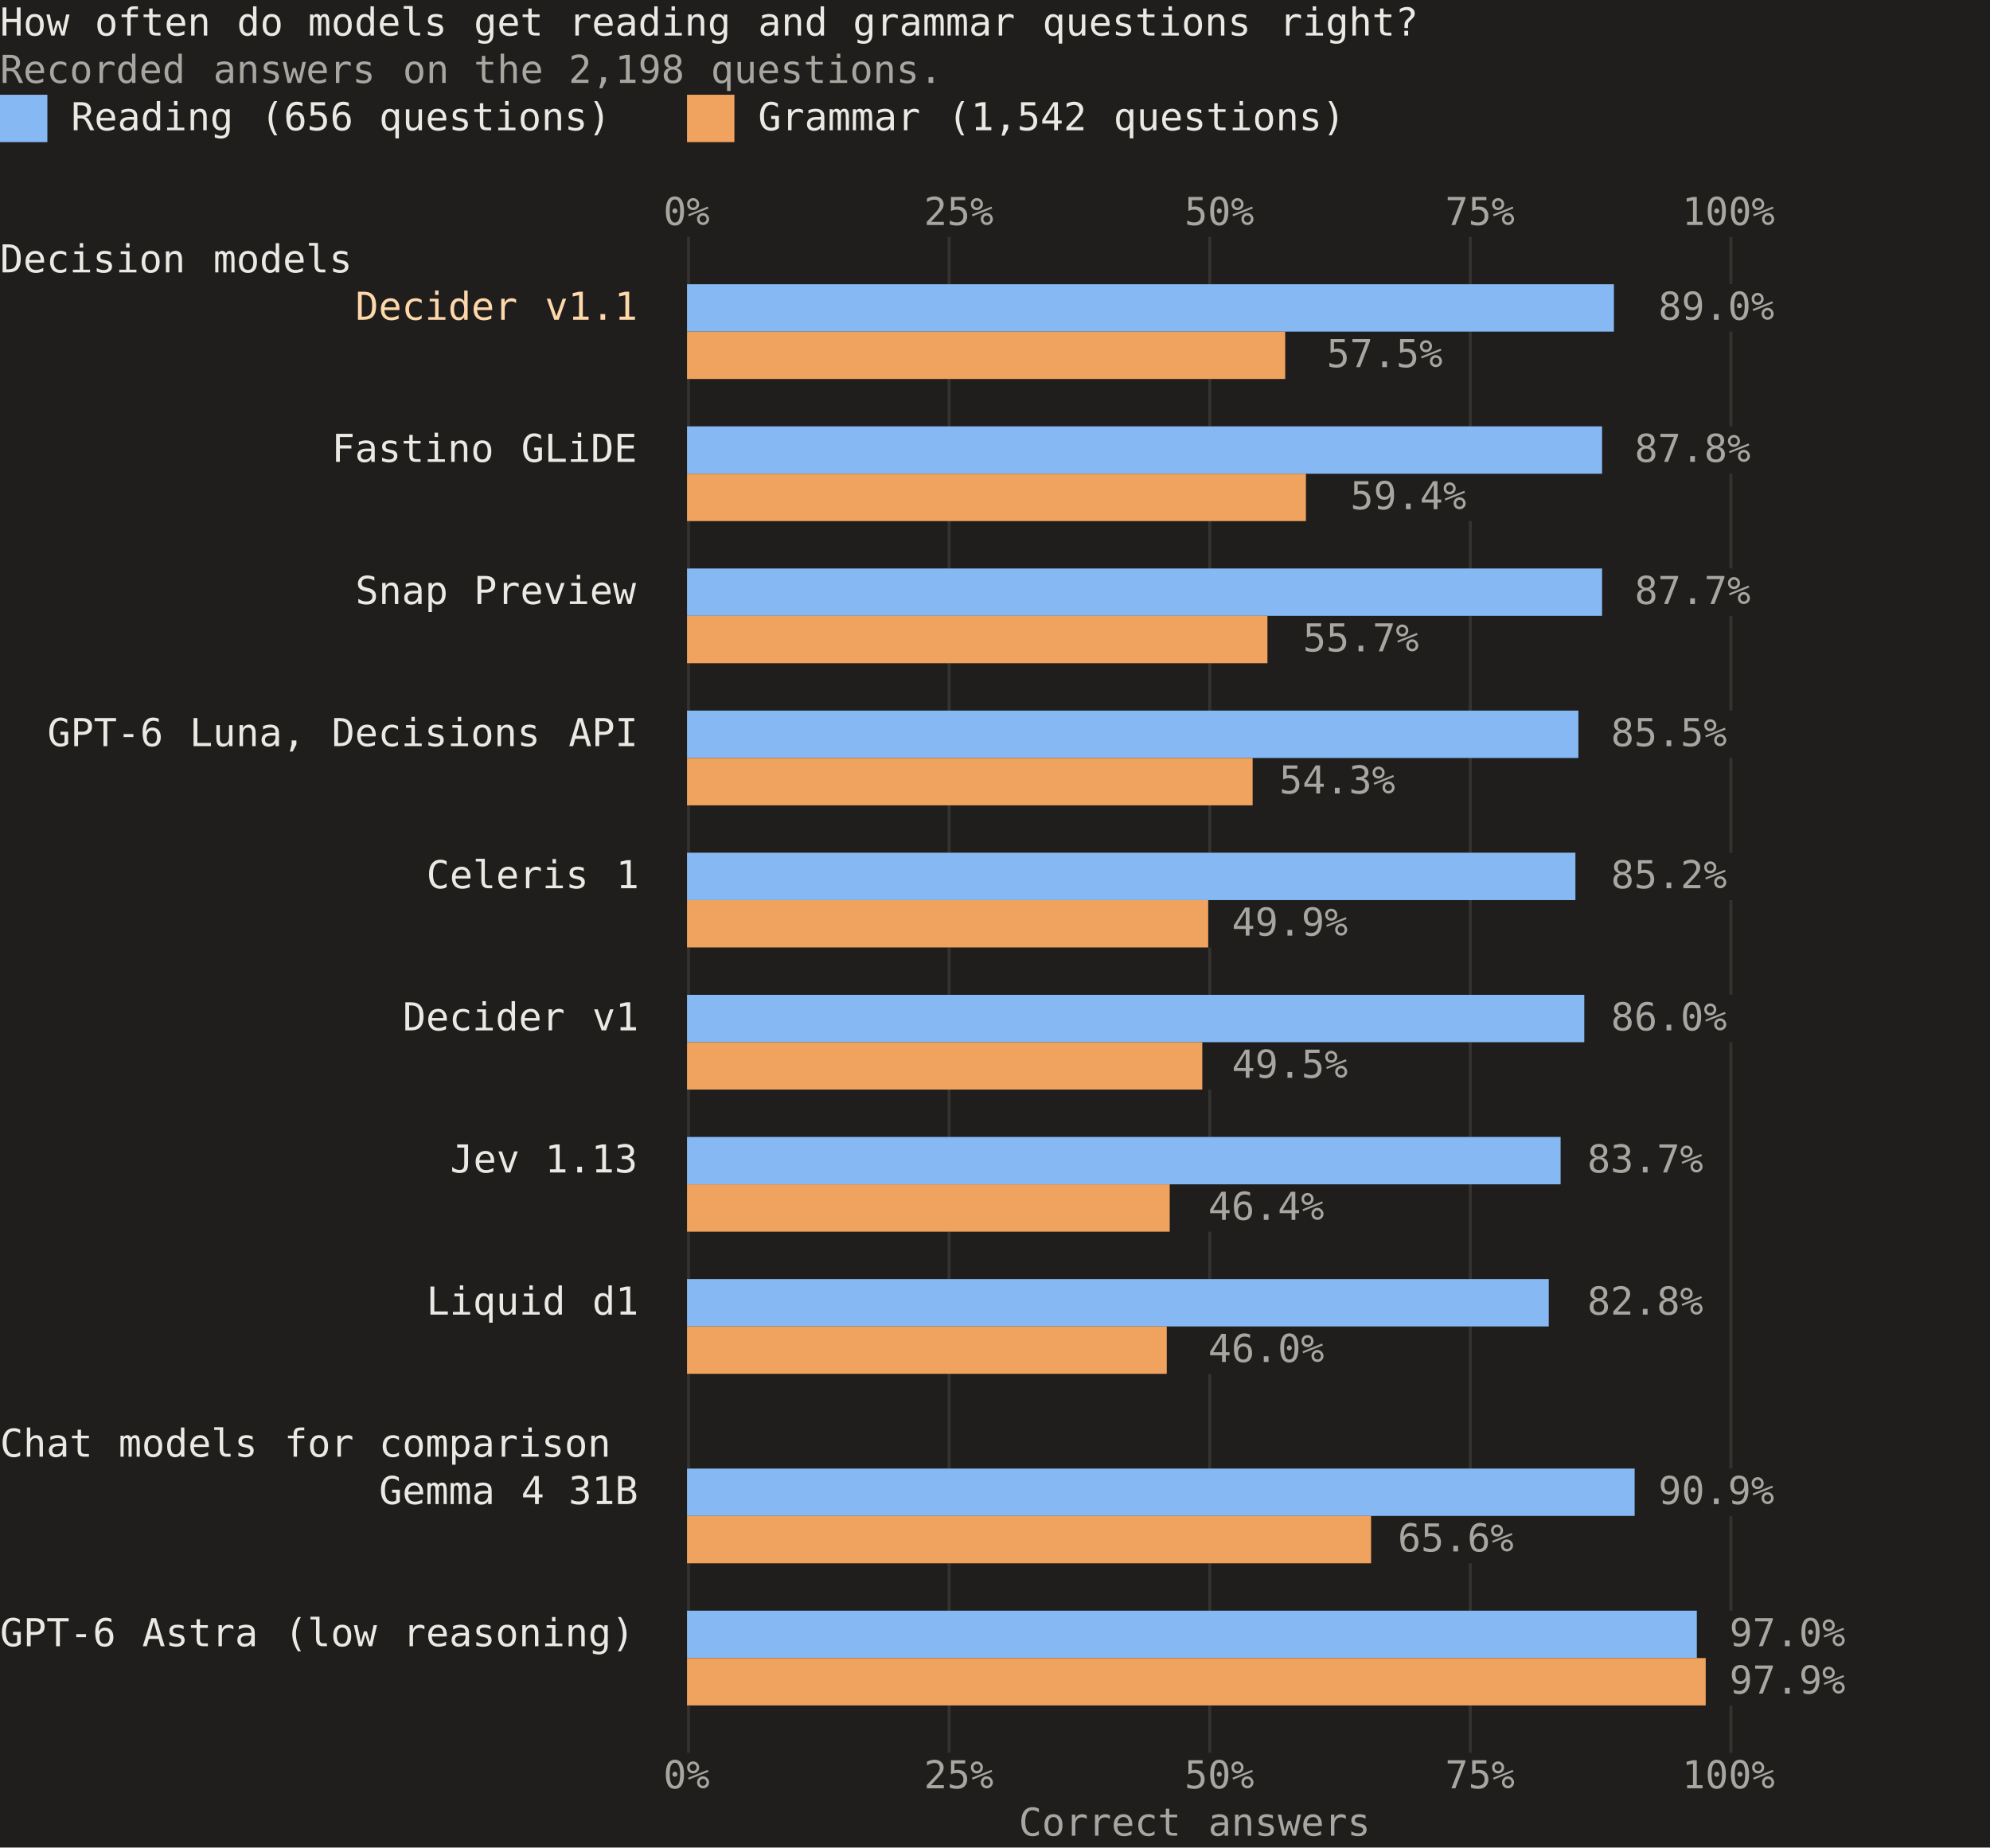
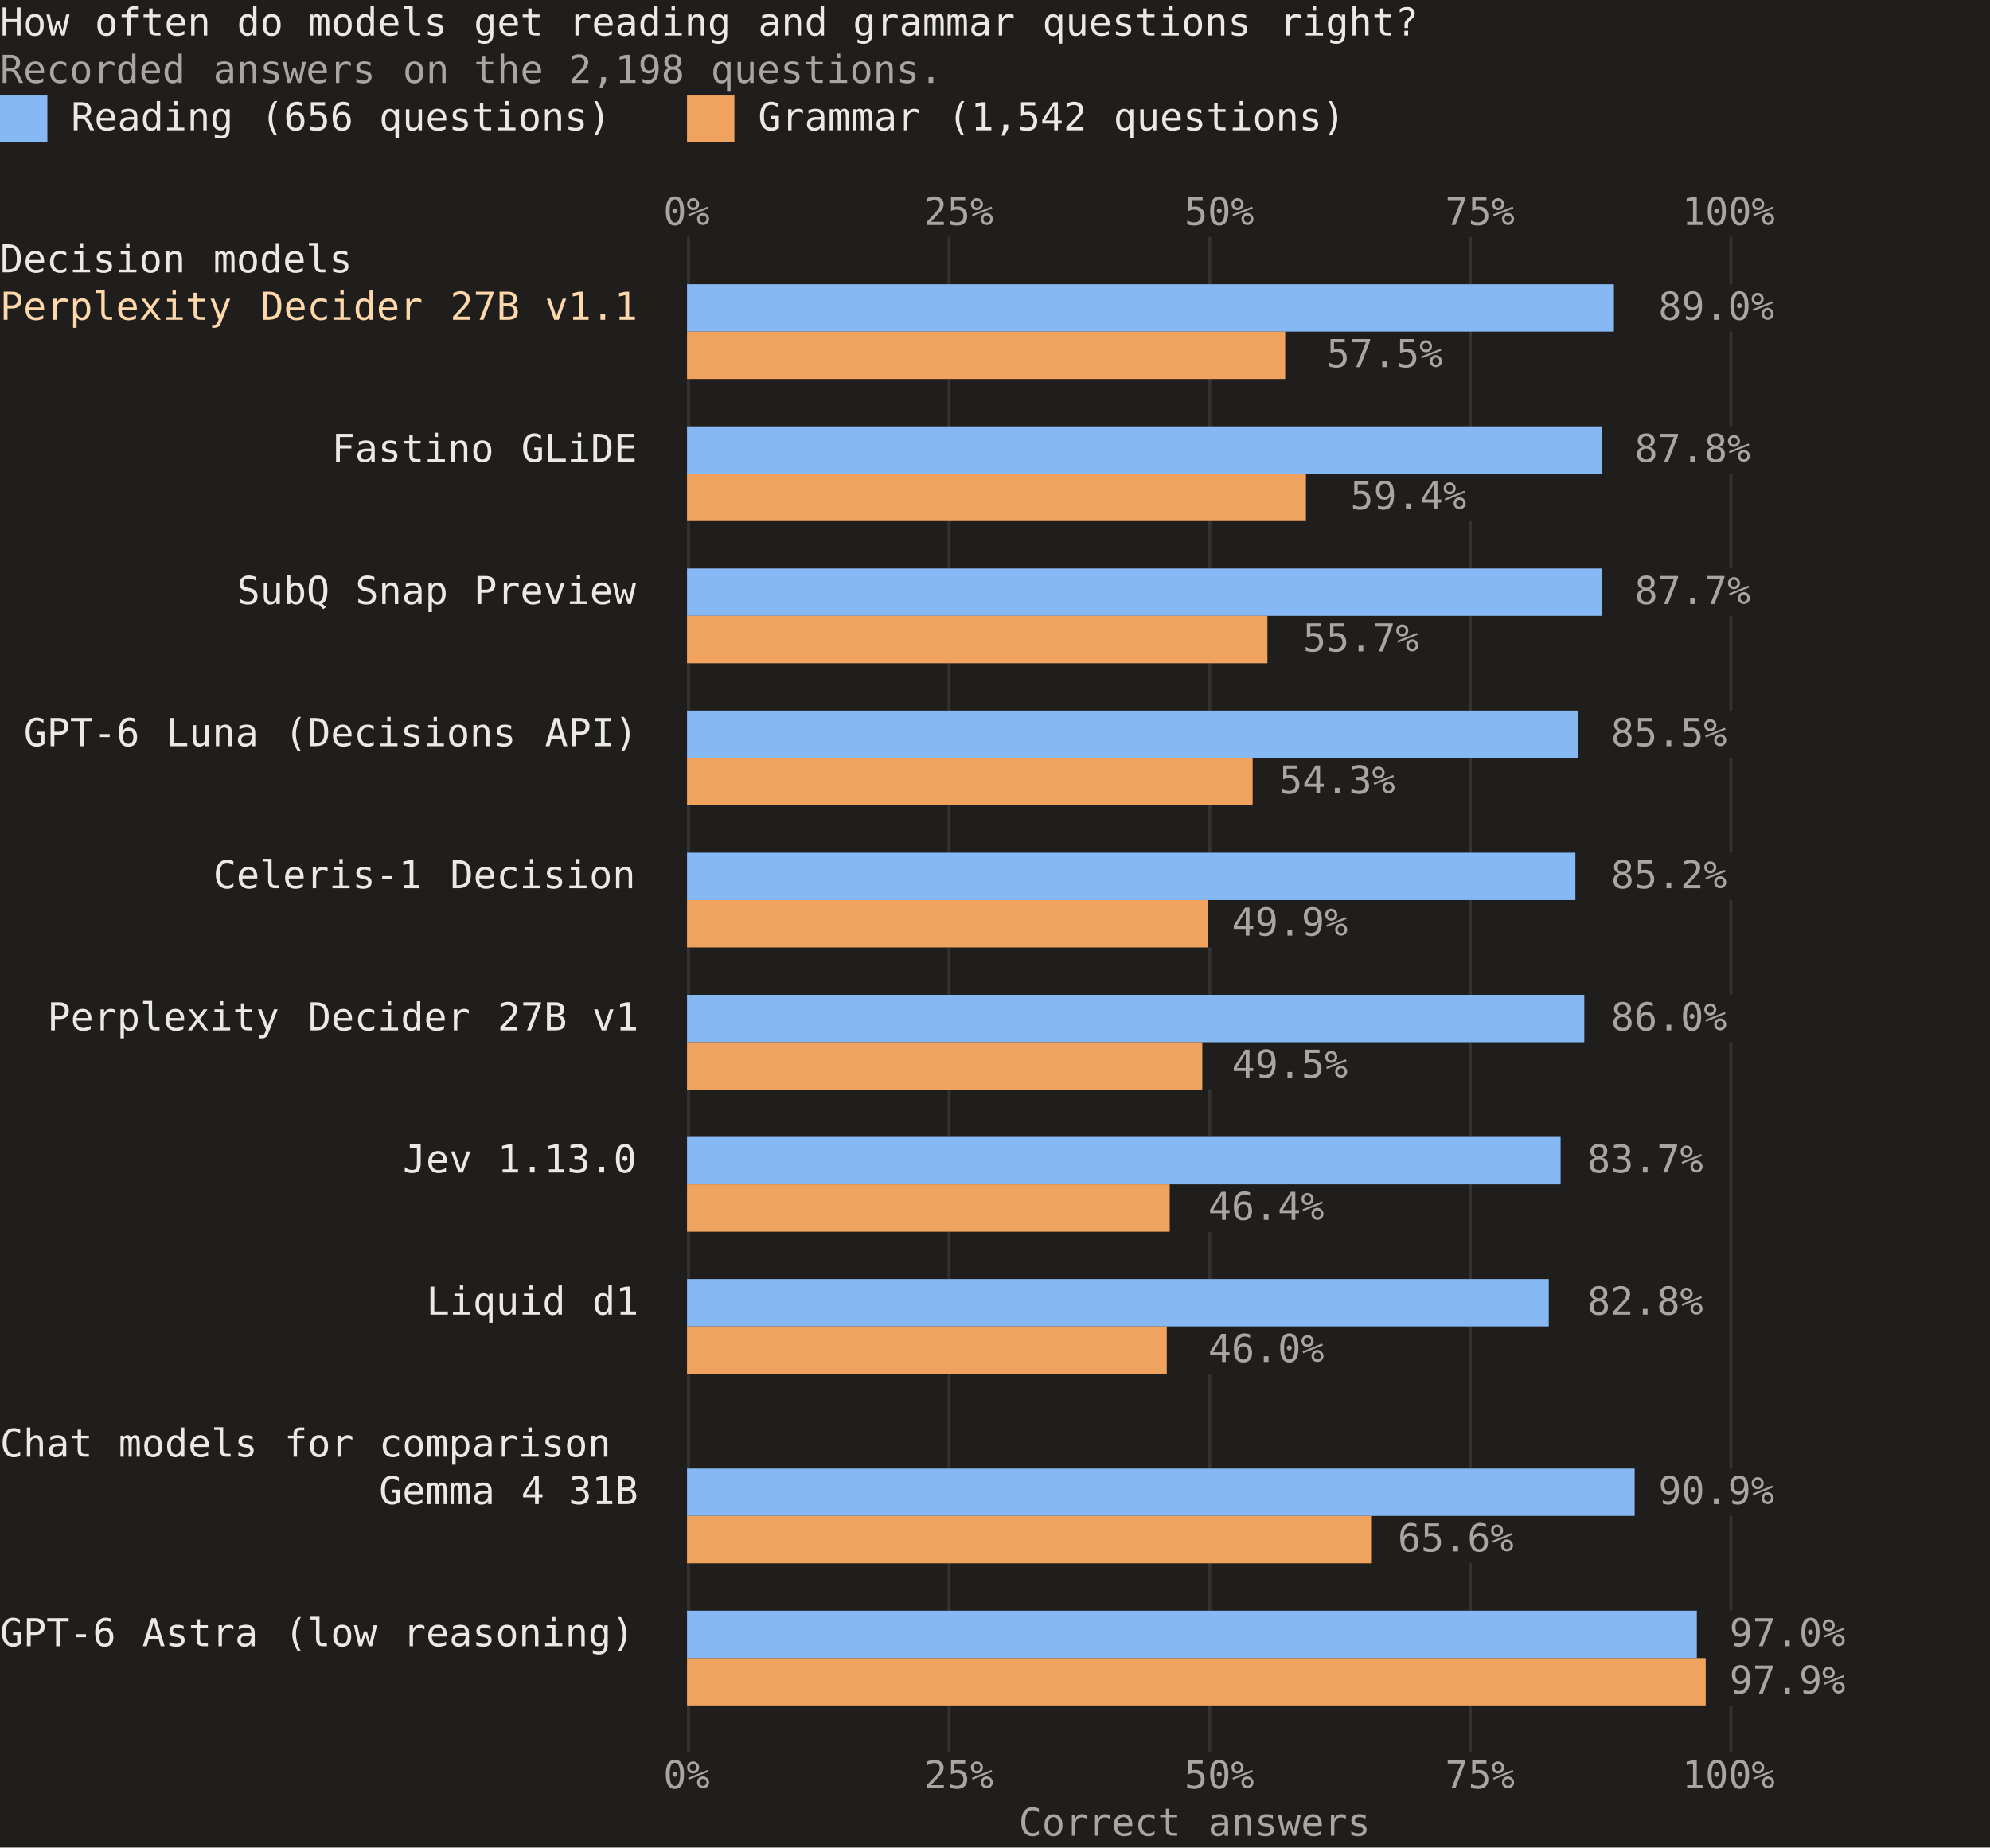
<svg xmlns="http://www.w3.org/2000/svg" viewBox="0 0 672 624" width="672" height="624" role="img">
  <style>text{font:13px ui-monospace,SFMono-Regular,Menlo,Consolas,"DejaVu Sans Mono",monospace;white-space:pre}</style>
  <rect width="672" height="624" fill="#1f1e1c" />
  <path fill="#34332f" d="M232 80h1v16h-1zM320 80h1v16h-1zM408 80h1v16h-1zM496 80h1v16h-1zM584 80h1v16h-1zM496 112h1v16h-1zM584 112h1v16h-1zM232 128h1v16h-1zM320 128h1v16h-1zM408 128h1v16h-1zM496 128h1v16h-1zM584 128h1v16h-1zM584 160h1v16h-1zM232 176h1v16h-1zM320 176h1v16h-1zM408 176h1v16h-1zM496 176h1v16h-1zM584 176h1v16h-1zM496 208h1v16h-1zM584 208h1v16h-1zM232 224h1v16h-1zM320 224h1v16h-1zM408 224h1v16h-1zM496 224h1v16h-1zM584 224h1v16h-1zM496 256h1v16h-1zM584 256h1v16h-1zM232 272h1v16h-1zM320 272h1v16h-1zM408 272h1v16h-1zM496 272h1v16h-1zM584 272h1v16h-1zM496 304h1v16h-1zM584 304h1v16h-1zM232 320h1v16h-1zM320 320h1v16h-1zM408 320h1v16h-1zM496 320h1v16h-1zM584 320h1v16h-1zM496 352h1v16h-1zM584 352h1v16h-1zM232 368h1v16h-1zM320 368h1v16h-1zM408 368h1v16h-1zM496 368h1v16h-1zM584 368h1v16h-1zM584 384h1v16h-1zM496 400h1v16h-1zM584 400h1v16h-1zM232 416h1v16h-1zM320 416h1v16h-1zM408 416h1v16h-1zM496 416h1v16h-1zM584 416h1v16h-1zM584 432h1v16h-1zM496 448h1v16h-1zM584 448h1v16h-1zM232 464h1v16h-1zM320 464h1v16h-1zM408 464h1v16h-1zM496 464h1v16h-1zM584 464h1v16h-1zM232 480h1v16h-1zM320 480h1v16h-1zM408 480h1v16h-1zM496 480h1v16h-1zM584 480h1v16h-1zM584 512h1v16h-1zM232 528h1v16h-1zM320 528h1v16h-1zM408 528h1v16h-1zM496 528h1v16h-1zM584 528h1v16h-1zM232 576h1v16h-1zM320 576h1v16h-1zM408 576h1v16h-1zM496 576h1v16h-1zM584 576h1v16h-1z" />
  <path fill="#86b9f3" d="M0 32h8v16h-8zM8 32h8v16h-8zM232 96h8v16h-8zM240 96h8v16h-8zM248 96h8v16h-8zM256 96h8v16h-8zM264 96h8v16h-8zM272 96h8v16h-8zM280 96h8v16h-8zM288 96h8v16h-8zM296 96h8v16h-8zM304 96h8v16h-8zM312 96h8v16h-8zM320 96h8v16h-8zM328 96h8v16h-8zM336 96h8v16h-8zM344 96h8v16h-8zM352 96h8v16h-8zM360 96h8v16h-8zM368 96h8v16h-8zM376 96h8v16h-8zM384 96h8v16h-8zM392 96h8v16h-8zM400 96h8v16h-8zM408 96h8v16h-8zM416 96h8v16h-8zM424 96h8v16h-8zM432 96h8v16h-8zM440 96h8v16h-8zM448 96h8v16h-8zM456 96h8v16h-8zM464 96h8v16h-8zM472 96h8v16h-8zM480 96h8v16h-8zM488 96h8v16h-8zM496 96h8v16h-8zM504 96h8v16h-8zM512 96h8v16h-8zM520 96h8v16h-8zM528 96h8v16h-8zM536 96h8v16h-8zM544 96h1v16h-1zM232 144h8v16h-8zM240 144h8v16h-8zM248 144h8v16h-8zM256 144h8v16h-8zM264 144h8v16h-8zM272 144h8v16h-8zM280 144h8v16h-8zM288 144h8v16h-8zM296 144h8v16h-8zM304 144h8v16h-8zM312 144h8v16h-8zM320 144h8v16h-8zM328 144h8v16h-8zM336 144h8v16h-8zM344 144h8v16h-8zM352 144h8v16h-8zM360 144h8v16h-8zM368 144h8v16h-8zM376 144h8v16h-8zM384 144h8v16h-8zM392 144h8v16h-8zM400 144h8v16h-8zM408 144h8v16h-8zM416 144h8v16h-8zM424 144h8v16h-8zM432 144h8v16h-8zM440 144h8v16h-8zM448 144h8v16h-8zM456 144h8v16h-8zM464 144h8v16h-8zM472 144h8v16h-8zM480 144h8v16h-8zM488 144h8v16h-8zM496 144h8v16h-8zM504 144h8v16h-8zM512 144h8v16h-8zM520 144h8v16h-8zM528 144h8v16h-8zM536 144h5v16h-5zM232 192h8v16h-8zM240 192h8v16h-8zM248 192h8v16h-8zM256 192h8v16h-8zM264 192h8v16h-8zM272 192h8v16h-8zM280 192h8v16h-8zM288 192h8v16h-8zM296 192h8v16h-8zM304 192h8v16h-8zM312 192h8v16h-8zM320 192h8v16h-8zM328 192h8v16h-8zM336 192h8v16h-8zM344 192h8v16h-8zM352 192h8v16h-8zM360 192h8v16h-8zM368 192h8v16h-8zM376 192h8v16h-8zM384 192h8v16h-8zM392 192h8v16h-8zM400 192h8v16h-8zM408 192h8v16h-8zM416 192h8v16h-8zM424 192h8v16h-8zM432 192h8v16h-8zM440 192h8v16h-8zM448 192h8v16h-8zM456 192h8v16h-8zM464 192h8v16h-8zM472 192h8v16h-8zM480 192h8v16h-8zM488 192h8v16h-8zM496 192h8v16h-8zM504 192h8v16h-8zM512 192h8v16h-8zM520 192h8v16h-8zM528 192h8v16h-8zM536 192h5v16h-5zM232 240h8v16h-8zM240 240h8v16h-8zM248 240h8v16h-8zM256 240h8v16h-8zM264 240h8v16h-8zM272 240h8v16h-8zM280 240h8v16h-8zM288 240h8v16h-8zM296 240h8v16h-8zM304 240h8v16h-8zM312 240h8v16h-8zM320 240h8v16h-8zM328 240h8v16h-8zM336 240h8v16h-8zM344 240h8v16h-8zM352 240h8v16h-8zM360 240h8v16h-8zM368 240h8v16h-8zM376 240h8v16h-8zM384 240h8v16h-8zM392 240h8v16h-8zM400 240h8v16h-8zM408 240h8v16h-8zM416 240h8v16h-8zM424 240h8v16h-8zM432 240h8v16h-8zM440 240h8v16h-8zM448 240h8v16h-8zM456 240h8v16h-8zM464 240h8v16h-8zM472 240h8v16h-8zM480 240h8v16h-8zM488 240h8v16h-8zM496 240h8v16h-8zM504 240h8v16h-8zM512 240h8v16h-8zM520 240h8v16h-8zM528 240h5v16h-5zM232 288h8v16h-8zM240 288h8v16h-8zM248 288h8v16h-8zM256 288h8v16h-8zM264 288h8v16h-8zM272 288h8v16h-8zM280 288h8v16h-8zM288 288h8v16h-8zM296 288h8v16h-8zM304 288h8v16h-8zM312 288h8v16h-8zM320 288h8v16h-8zM328 288h8v16h-8zM336 288h8v16h-8zM344 288h8v16h-8zM352 288h8v16h-8zM360 288h8v16h-8zM368 288h8v16h-8zM376 288h8v16h-8zM384 288h8v16h-8zM392 288h8v16h-8zM400 288h8v16h-8zM408 288h8v16h-8zM416 288h8v16h-8zM424 288h8v16h-8zM432 288h8v16h-8zM440 288h8v16h-8zM448 288h8v16h-8zM456 288h8v16h-8zM464 288h8v16h-8zM472 288h8v16h-8zM480 288h8v16h-8zM488 288h8v16h-8zM496 288h8v16h-8zM504 288h8v16h-8zM512 288h8v16h-8zM520 288h8v16h-8zM528 288h4v16h-4zM232 336h8v16h-8zM240 336h8v16h-8zM248 336h8v16h-8zM256 336h8v16h-8zM264 336h8v16h-8zM272 336h8v16h-8zM280 336h8v16h-8zM288 336h8v16h-8zM296 336h8v16h-8zM304 336h8v16h-8zM312 336h8v16h-8zM320 336h8v16h-8zM328 336h8v16h-8zM336 336h8v16h-8zM344 336h8v16h-8zM352 336h8v16h-8zM360 336h8v16h-8zM368 336h8v16h-8zM376 336h8v16h-8zM384 336h8v16h-8zM392 336h8v16h-8zM400 336h8v16h-8zM408 336h8v16h-8zM416 336h8v16h-8zM424 336h8v16h-8zM432 336h8v16h-8zM440 336h8v16h-8zM448 336h8v16h-8zM456 336h8v16h-8zM464 336h8v16h-8zM472 336h8v16h-8zM480 336h8v16h-8zM488 336h8v16h-8zM496 336h8v16h-8zM504 336h8v16h-8zM512 336h8v16h-8zM520 336h8v16h-8zM528 336h7v16h-7zM232 384h8v16h-8zM240 384h8v16h-8zM248 384h8v16h-8zM256 384h8v16h-8zM264 384h8v16h-8zM272 384h8v16h-8zM280 384h8v16h-8zM288 384h8v16h-8zM296 384h8v16h-8zM304 384h8v16h-8zM312 384h8v16h-8zM320 384h8v16h-8zM328 384h8v16h-8zM336 384h8v16h-8zM344 384h8v16h-8zM352 384h8v16h-8zM360 384h8v16h-8zM368 384h8v16h-8zM376 384h8v16h-8zM384 384h8v16h-8zM392 384h8v16h-8zM400 384h8v16h-8zM408 384h8v16h-8zM416 384h8v16h-8zM424 384h8v16h-8zM432 384h8v16h-8zM440 384h8v16h-8zM448 384h8v16h-8zM456 384h8v16h-8zM464 384h8v16h-8zM472 384h8v16h-8zM480 384h8v16h-8zM488 384h8v16h-8zM496 384h8v16h-8zM504 384h8v16h-8zM512 384h8v16h-8zM520 384h7v16h-7zM232 432h8v16h-8zM240 432h8v16h-8zM248 432h8v16h-8zM256 432h8v16h-8zM264 432h8v16h-8zM272 432h8v16h-8zM280 432h8v16h-8zM288 432h8v16h-8zM296 432h8v16h-8zM304 432h8v16h-8zM312 432h8v16h-8zM320 432h8v16h-8zM328 432h8v16h-8zM336 432h8v16h-8zM344 432h8v16h-8zM352 432h8v16h-8zM360 432h8v16h-8zM368 432h8v16h-8zM376 432h8v16h-8zM384 432h8v16h-8zM392 432h8v16h-8zM400 432h8v16h-8zM408 432h8v16h-8zM416 432h8v16h-8zM424 432h8v16h-8zM432 432h8v16h-8zM440 432h8v16h-8zM448 432h8v16h-8zM456 432h8v16h-8zM464 432h8v16h-8zM472 432h8v16h-8zM480 432h8v16h-8zM488 432h8v16h-8zM496 432h8v16h-8zM504 432h8v16h-8zM512 432h8v16h-8zM520 432h3v16h-3zM232 496h8v16h-8zM240 496h8v16h-8zM248 496h8v16h-8zM256 496h8v16h-8zM264 496h8v16h-8zM272 496h8v16h-8zM280 496h8v16h-8zM288 496h8v16h-8zM296 496h8v16h-8zM304 496h8v16h-8zM312 496h8v16h-8zM320 496h8v16h-8zM328 496h8v16h-8zM336 496h8v16h-8zM344 496h8v16h-8zM352 496h8v16h-8zM360 496h8v16h-8zM368 496h8v16h-8zM376 496h8v16h-8zM384 496h8v16h-8zM392 496h8v16h-8zM400 496h8v16h-8zM408 496h8v16h-8zM416 496h8v16h-8zM424 496h8v16h-8zM432 496h8v16h-8zM440 496h8v16h-8zM448 496h8v16h-8zM456 496h8v16h-8zM464 496h8v16h-8zM472 496h8v16h-8zM480 496h8v16h-8zM488 496h8v16h-8zM496 496h8v16h-8zM504 496h8v16h-8zM512 496h8v16h-8zM520 496h8v16h-8zM528 496h8v16h-8zM536 496h8v16h-8zM544 496h8v16h-8zM232 544h8v16h-8zM240 544h8v16h-8zM248 544h8v16h-8zM256 544h8v16h-8zM264 544h8v16h-8zM272 544h8v16h-8zM280 544h8v16h-8zM288 544h8v16h-8zM296 544h8v16h-8zM304 544h8v16h-8zM312 544h8v16h-8zM320 544h8v16h-8zM328 544h8v16h-8zM336 544h8v16h-8zM344 544h8v16h-8zM352 544h8v16h-8zM360 544h8v16h-8zM368 544h8v16h-8zM376 544h8v16h-8zM384 544h8v16h-8zM392 544h8v16h-8zM400 544h8v16h-8zM408 544h8v16h-8zM416 544h8v16h-8zM424 544h8v16h-8zM432 544h8v16h-8zM440 544h8v16h-8zM448 544h8v16h-8zM456 544h8v16h-8zM464 544h8v16h-8zM472 544h8v16h-8zM480 544h8v16h-8zM488 544h8v16h-8zM496 544h8v16h-8zM504 544h8v16h-8zM512 544h8v16h-8zM520 544h8v16h-8zM528 544h8v16h-8zM536 544h8v16h-8zM544 544h8v16h-8zM552 544h8v16h-8zM560 544h8v16h-8zM568 544h5v16h-5z" />
  <path fill="#f0a35e" d="M232 32h8v16h-8zM240 32h8v16h-8zM232 112h8v16h-8zM240 112h8v16h-8zM248 112h8v16h-8zM256 112h8v16h-8zM264 112h8v16h-8zM272 112h8v16h-8zM280 112h8v16h-8zM288 112h8v16h-8zM296 112h8v16h-8zM304 112h8v16h-8zM312 112h8v16h-8zM320 112h8v16h-8zM328 112h8v16h-8zM336 112h8v16h-8zM344 112h8v16h-8zM352 112h8v16h-8zM360 112h8v16h-8zM368 112h8v16h-8zM376 112h8v16h-8zM384 112h8v16h-8zM392 112h8v16h-8zM400 112h8v16h-8zM408 112h8v16h-8zM416 112h8v16h-8zM424 112h8v16h-8zM432 112h2v16h-2zM232 160h8v16h-8zM240 160h8v16h-8zM248 160h8v16h-8zM256 160h8v16h-8zM264 160h8v16h-8zM272 160h8v16h-8zM280 160h8v16h-8zM288 160h8v16h-8zM296 160h8v16h-8zM304 160h8v16h-8zM312 160h8v16h-8zM320 160h8v16h-8zM328 160h8v16h-8zM336 160h8v16h-8zM344 160h8v16h-8zM352 160h8v16h-8zM360 160h8v16h-8zM368 160h8v16h-8zM376 160h8v16h-8zM384 160h8v16h-8zM392 160h8v16h-8zM400 160h8v16h-8zM408 160h8v16h-8zM416 160h8v16h-8zM424 160h8v16h-8zM432 160h8v16h-8zM440 160h1v16h-1zM232 208h8v16h-8zM240 208h8v16h-8zM248 208h8v16h-8zM256 208h8v16h-8zM264 208h8v16h-8zM272 208h8v16h-8zM280 208h8v16h-8zM288 208h8v16h-8zM296 208h8v16h-8zM304 208h8v16h-8zM312 208h8v16h-8zM320 208h8v16h-8zM328 208h8v16h-8zM336 208h8v16h-8zM344 208h8v16h-8zM352 208h8v16h-8zM360 208h8v16h-8zM368 208h8v16h-8zM376 208h8v16h-8zM384 208h8v16h-8zM392 208h8v16h-8zM400 208h8v16h-8zM408 208h8v16h-8zM416 208h8v16h-8zM424 208h4v16h-4zM232 256h8v16h-8zM240 256h8v16h-8zM248 256h8v16h-8zM256 256h8v16h-8zM264 256h8v16h-8zM272 256h8v16h-8zM280 256h8v16h-8zM288 256h8v16h-8zM296 256h8v16h-8zM304 256h8v16h-8zM312 256h8v16h-8zM320 256h8v16h-8zM328 256h8v16h-8zM336 256h8v16h-8zM344 256h8v16h-8zM352 256h8v16h-8zM360 256h8v16h-8zM368 256h8v16h-8zM376 256h8v16h-8zM384 256h8v16h-8zM392 256h8v16h-8zM400 256h8v16h-8zM408 256h8v16h-8zM416 256h7v16h-7zM232 304h8v16h-8zM240 304h8v16h-8zM248 304h8v16h-8zM256 304h8v16h-8zM264 304h8v16h-8zM272 304h8v16h-8zM280 304h8v16h-8zM288 304h8v16h-8zM296 304h8v16h-8zM304 304h8v16h-8zM312 304h8v16h-8zM320 304h8v16h-8zM328 304h8v16h-8zM336 304h8v16h-8zM344 304h8v16h-8zM352 304h8v16h-8zM360 304h8v16h-8zM368 304h8v16h-8zM376 304h8v16h-8zM384 304h8v16h-8zM392 304h8v16h-8zM400 304h8v16h-8zM232 352h8v16h-8zM240 352h8v16h-8zM248 352h8v16h-8zM256 352h8v16h-8zM264 352h8v16h-8zM272 352h8v16h-8zM280 352h8v16h-8zM288 352h8v16h-8zM296 352h8v16h-8zM304 352h8v16h-8zM312 352h8v16h-8zM320 352h8v16h-8zM328 352h8v16h-8zM336 352h8v16h-8zM344 352h8v16h-8zM352 352h8v16h-8zM360 352h8v16h-8zM368 352h8v16h-8zM376 352h8v16h-8zM384 352h8v16h-8zM392 352h8v16h-8zM400 352h6v16h-6zM232 400h8v16h-8zM240 400h8v16h-8zM248 400h8v16h-8zM256 400h8v16h-8zM264 400h8v16h-8zM272 400h8v16h-8zM280 400h8v16h-8zM288 400h8v16h-8zM296 400h8v16h-8zM304 400h8v16h-8zM312 400h8v16h-8zM320 400h8v16h-8zM328 400h8v16h-8zM336 400h8v16h-8zM344 400h8v16h-8zM352 400h8v16h-8zM360 400h8v16h-8zM368 400h8v16h-8zM376 400h8v16h-8zM384 400h8v16h-8zM392 400h3v16h-3zM232 448h8v16h-8zM240 448h8v16h-8zM248 448h8v16h-8zM256 448h8v16h-8zM264 448h8v16h-8zM272 448h8v16h-8zM280 448h8v16h-8zM288 448h8v16h-8zM296 448h8v16h-8zM304 448h8v16h-8zM312 448h8v16h-8zM320 448h8v16h-8zM328 448h8v16h-8zM336 448h8v16h-8zM344 448h8v16h-8zM352 448h8v16h-8zM360 448h8v16h-8zM368 448h8v16h-8zM376 448h8v16h-8zM384 448h8v16h-8zM392 448h2v16h-2zM232 512h8v16h-8zM240 512h8v16h-8zM248 512h8v16h-8zM256 512h8v16h-8zM264 512h8v16h-8zM272 512h8v16h-8zM280 512h8v16h-8zM288 512h8v16h-8zM296 512h8v16h-8zM304 512h8v16h-8zM312 512h8v16h-8zM320 512h8v16h-8zM328 512h8v16h-8zM336 512h8v16h-8zM344 512h8v16h-8zM352 512h8v16h-8zM360 512h8v16h-8zM368 512h8v16h-8zM376 512h8v16h-8zM384 512h8v16h-8zM392 512h8v16h-8zM400 512h8v16h-8zM408 512h8v16h-8zM416 512h8v16h-8zM424 512h8v16h-8zM432 512h8v16h-8zM440 512h8v16h-8zM448 512h8v16h-8zM456 512h7v16h-7zM232 560h8v16h-8zM240 560h8v16h-8zM248 560h8v16h-8zM256 560h8v16h-8zM264 560h8v16h-8zM272 560h8v16h-8zM280 560h8v16h-8zM288 560h8v16h-8zM296 560h8v16h-8zM304 560h8v16h-8zM312 560h8v16h-8zM320 560h8v16h-8zM328 560h8v16h-8zM336 560h8v16h-8zM344 560h8v16h-8zM352 560h8v16h-8zM360 560h8v16h-8zM368 560h8v16h-8zM376 560h8v16h-8zM384 560h8v16h-8zM392 560h8v16h-8zM400 560h8v16h-8zM408 560h8v16h-8zM416 560h8v16h-8zM424 560h8v16h-8zM432 560h8v16h-8zM440 560h8v16h-8zM448 560h8v16h-8zM456 560h8v16h-8zM464 560h8v16h-8zM472 560h8v16h-8zM480 560h8v16h-8zM488 560h8v16h-8zM496 560h8v16h-8zM504 560h8v16h-8zM512 560h8v16h-8zM520 560h8v16h-8zM528 560h8v16h-8zM536 560h8v16h-8zM544 560h8v16h-8zM552 560h8v16h-8zM560 560h8v16h-8zM568 560h8v16h-8z" />
  <text x="0 8 16" y="12" fill="#ebe9e4" font-weight="600">How</text>
  <text x="32 40 48 56 64" y="12" fill="#ebe9e4" font-weight="600">often</text>
  <text x="80 88" y="12" fill="#ebe9e4" font-weight="600">do</text>
  <text x="104 112 120 128 136 144" y="12" fill="#ebe9e4" font-weight="600">models</text>
  <text x="160 168 176" y="12" fill="#ebe9e4" font-weight="600">get</text>
  <text x="192 200 208 216 224 232 240" y="12" fill="#ebe9e4" font-weight="600">reading</text>
  <text x="256 264 272" y="12" fill="#ebe9e4" font-weight="600">and</text>
  <text x="288 296 304 312 320 328 336" y="12" fill="#ebe9e4" font-weight="600">grammar</text>
  <text x="352 360 368 376 384 392 400 408 416" y="12" fill="#ebe9e4" font-weight="600">questions</text>
  <text x="432 440 448 456 464 472" y="12" fill="#ebe9e4" font-weight="600">right?</text>
  <text x="0 8 16 24 32 40 48 56" y="28" fill="#a8a6a0">Recorded</text>
  <text x="72 80 88 96 104 112 120" y="28" fill="#a8a6a0">answers</text>
  <text x="136 144" y="28" fill="#a8a6a0">on</text>
  <text x="160 168 176" y="28" fill="#a8a6a0">the</text>
  <text x="192 200 208 216 224" y="28" fill="#a8a6a0">2,198</text>
  <text x="240 248 256 264 272 280 288 296 304 312" y="28" fill="#a8a6a0">questions.</text>
  <text x="24 32 40 48 56 64 72" y="44" fill="#ebe9e4">Reading</text>
  <text x="88 96 104 112" y="44" fill="#ebe9e4">(656</text>
  <text x="128 136 144 152 160 168 176 184 192 200" y="44" fill="#ebe9e4">questions)</text>
  <text x="256 264 272 280 288 296 304" y="44" fill="#ebe9e4">Grammar</text>
  <text x="320 328 336 344 352 360" y="44" fill="#ebe9e4">(1,542</text>
  <text x="376 384 392 400 408 416 424 432 440 448" y="44" fill="#ebe9e4">questions)</text>
  <text x="224 232" y="76" fill="#a8a6a0">0%</text>
  <text x="312 320 328" y="76" fill="#a8a6a0">25%</text>
  <text x="400 408 416" y="76" fill="#a8a6a0">50%</text>
  <text x="488 496 504" y="76" fill="#a8a6a0">75%</text>
  <text x="568 576 584 592" y="76" fill="#a8a6a0">100%</text>
  <text x="0 8 16 24 32 40 48 56" y="92" fill="#ebe9e4" font-weight="600">Decision</text>
  <text x="72 80 88 96 104 112" y="92" fill="#ebe9e4" font-weight="600">models</text>
-   <text x="120 128 136 144 152 160 168" y="108" fill="#fed7aa" font-weight="600">Decider</text>
+   <text x="0 8 16 24 32 40 48 56 64 72" y="108" fill="#fed7aa" font-weight="600">Perplexity</text>
+   <text x="88 96 104 112 120 128 136" y="108" fill="#fed7aa" font-weight="600">Decider</text>
+   <text x="152 160 168" y="108" fill="#fed7aa" font-weight="600">27B</text>
  <text x="184 192 200 208" y="108" fill="#fed7aa" font-weight="600">v1.1</text>
  <text x="560 568 576 584 592" y="108" fill="#a8a6a0">89.0%</text>
  <text x="448 456 464 472 480" y="124" fill="#a8a6a0">57.5%</text>
  <text x="112 120 128 136 144 152 160" y="156" fill="#ebe9e4">Fastino</text>
  <text x="176 184 192 200 208" y="156" fill="#ebe9e4">GLiDE</text>
  <text x="552 560 568 576 584" y="156" fill="#a8a6a0">87.8%</text>
  <text x="456 464 472 480 488" y="172" fill="#a8a6a0">59.4%</text>
+   <text x="80 88 96 104" y="204" fill="#ebe9e4">SubQ</text>
  <text x="120 128 136 144" y="204" fill="#ebe9e4">Snap</text>
  <text x="160 168 176 184 192 200 208" y="204" fill="#ebe9e4">Preview</text>
  <text x="552 560 568 576 584" y="204" fill="#a8a6a0">87.7%</text>
  <text x="440 448 456 464 472" y="220" fill="#a8a6a0">55.7%</text>
-   <text x="16 24 32 40 48" y="252" fill="#ebe9e4">GPT-6</text>
-   <text x="64 72 80 88 96" y="252" fill="#ebe9e4">Luna,</text>
-   <text x="112 120 128 136 144 152 160 168 176" y="252" fill="#ebe9e4">Decisions</text>
-   <text x="192 200 208" y="252" fill="#ebe9e4">API</text>
+   <text x="8 16 24 32 40" y="252" fill="#ebe9e4">GPT-6</text>
+   <text x="56 64 72 80" y="252" fill="#ebe9e4">Luna</text>
+   <text x="96 104 112 120 128 136 144 152 160 168" y="252" fill="#ebe9e4">(Decisions</text>
+   <text x="184 192 200 208" y="252" fill="#ebe9e4">API)</text>
  <text x="544 552 560 568 576" y="252" fill="#a8a6a0">85.5%</text>
  <text x="432 440 448 456 464" y="268" fill="#a8a6a0">54.3%</text>
-   <text x="144 152 160 168 176 184 192" y="300" fill="#ebe9e4">Celeris</text>
-   <text x="208" y="300" fill="#ebe9e4">1</text>
+   <text x="72 80 88 96 104 112 120 128 136" y="300" fill="#ebe9e4">Celeris-1</text>
+   <text x="152 160 168 176 184 192 200 208" y="300" fill="#ebe9e4">Decision</text>
  <text x="544 552 560 568 576" y="300" fill="#a8a6a0">85.2%</text>
  <text x="416 424 432 440 448" y="316" fill="#a8a6a0">49.9%</text>
-   <text x="136 144 152 160 168 176 184" y="348" fill="#ebe9e4">Decider</text>
+   <text x="16 24 32 40 48 56 64 72 80 88" y="348" fill="#ebe9e4">Perplexity</text>
+   <text x="104 112 120 128 136 144 152" y="348" fill="#ebe9e4">Decider</text>
+   <text x="168 176 184" y="348" fill="#ebe9e4">27B</text>
  <text x="200 208" y="348" fill="#ebe9e4">v1</text>
  <text x="544 552 560 568 576" y="348" fill="#a8a6a0">86.0%</text>
  <text x="416 424 432 440 448" y="364" fill="#a8a6a0">49.5%</text>
-   <text x="152 160 168" y="396" fill="#ebe9e4">Jev</text>
-   <text x="184 192 200 208" y="396" fill="#ebe9e4">1.13</text>
+   <text x="136 144 152" y="396" fill="#ebe9e4">Jev</text>
+   <text x="168 176 184 192 200 208" y="396" fill="#ebe9e4">1.13.0</text>
  <text x="536 544 552 560 568" y="396" fill="#a8a6a0">83.7%</text>
  <text x="408 416 424 432 440" y="412" fill="#a8a6a0">46.4%</text>
  <text x="144 152 160 168 176 184" y="444" fill="#ebe9e4">Liquid</text>
  <text x="200 208" y="444" fill="#ebe9e4">d1</text>
  <text x="536 544 552 560 568" y="444" fill="#a8a6a0">82.8%</text>
  <text x="408 416 424 432 440" y="460" fill="#a8a6a0">46.0%</text>
  <text x="0 8 16 24" y="492" fill="#ebe9e4" font-weight="600">Chat</text>
  <text x="40 48 56 64 72 80" y="492" fill="#ebe9e4" font-weight="600">models</text>
  <text x="96 104 112" y="492" fill="#ebe9e4" font-weight="600">for</text>
  <text x="128 136 144 152 160 168 176 184 192 200" y="492" fill="#ebe9e4" font-weight="600">comparison</text>
  <text x="128 136 144 152 160" y="508" fill="#ebe9e4">Gemma</text>
  <text x="176" y="508" fill="#ebe9e4">4</text>
  <text x="192 200 208" y="508" fill="#ebe9e4">31B</text>
  <text x="560 568 576 584 592" y="508" fill="#a8a6a0">90.9%</text>
  <text x="472 480 488 496 504" y="524" fill="#a8a6a0">65.6%</text>
  <text x="0 8 16 24 32" y="556" fill="#ebe9e4">GPT-6</text>
  <text x="48 56 64 72 80" y="556" fill="#ebe9e4">Astra</text>
  <text x="96 104 112 120" y="556" fill="#ebe9e4">(low</text>
  <text x="136 144 152 160 168 176 184 192 200 208" y="556" fill="#ebe9e4">reasoning)</text>
  <text x="584 592 600 608 616" y="556" fill="#a8a6a0">97.0%</text>
  <text x="584 592 600 608 616" y="572" fill="#a8a6a0">97.9%</text>
  <text x="224 232" y="604" fill="#a8a6a0">0%</text>
  <text x="312 320 328" y="604" fill="#a8a6a0">25%</text>
  <text x="400 408 416" y="604" fill="#a8a6a0">50%</text>
  <text x="488 496 504" y="604" fill="#a8a6a0">75%</text>
  <text x="568 576 584 592" y="604" fill="#a8a6a0">100%</text>
  <text x="344 352 360 368 376 384 392" y="620" fill="#a8a6a0">Correct</text>
  <text x="408 416 424 432 440 448 456" y="620" fill="#a8a6a0">answers</text>
</svg>
